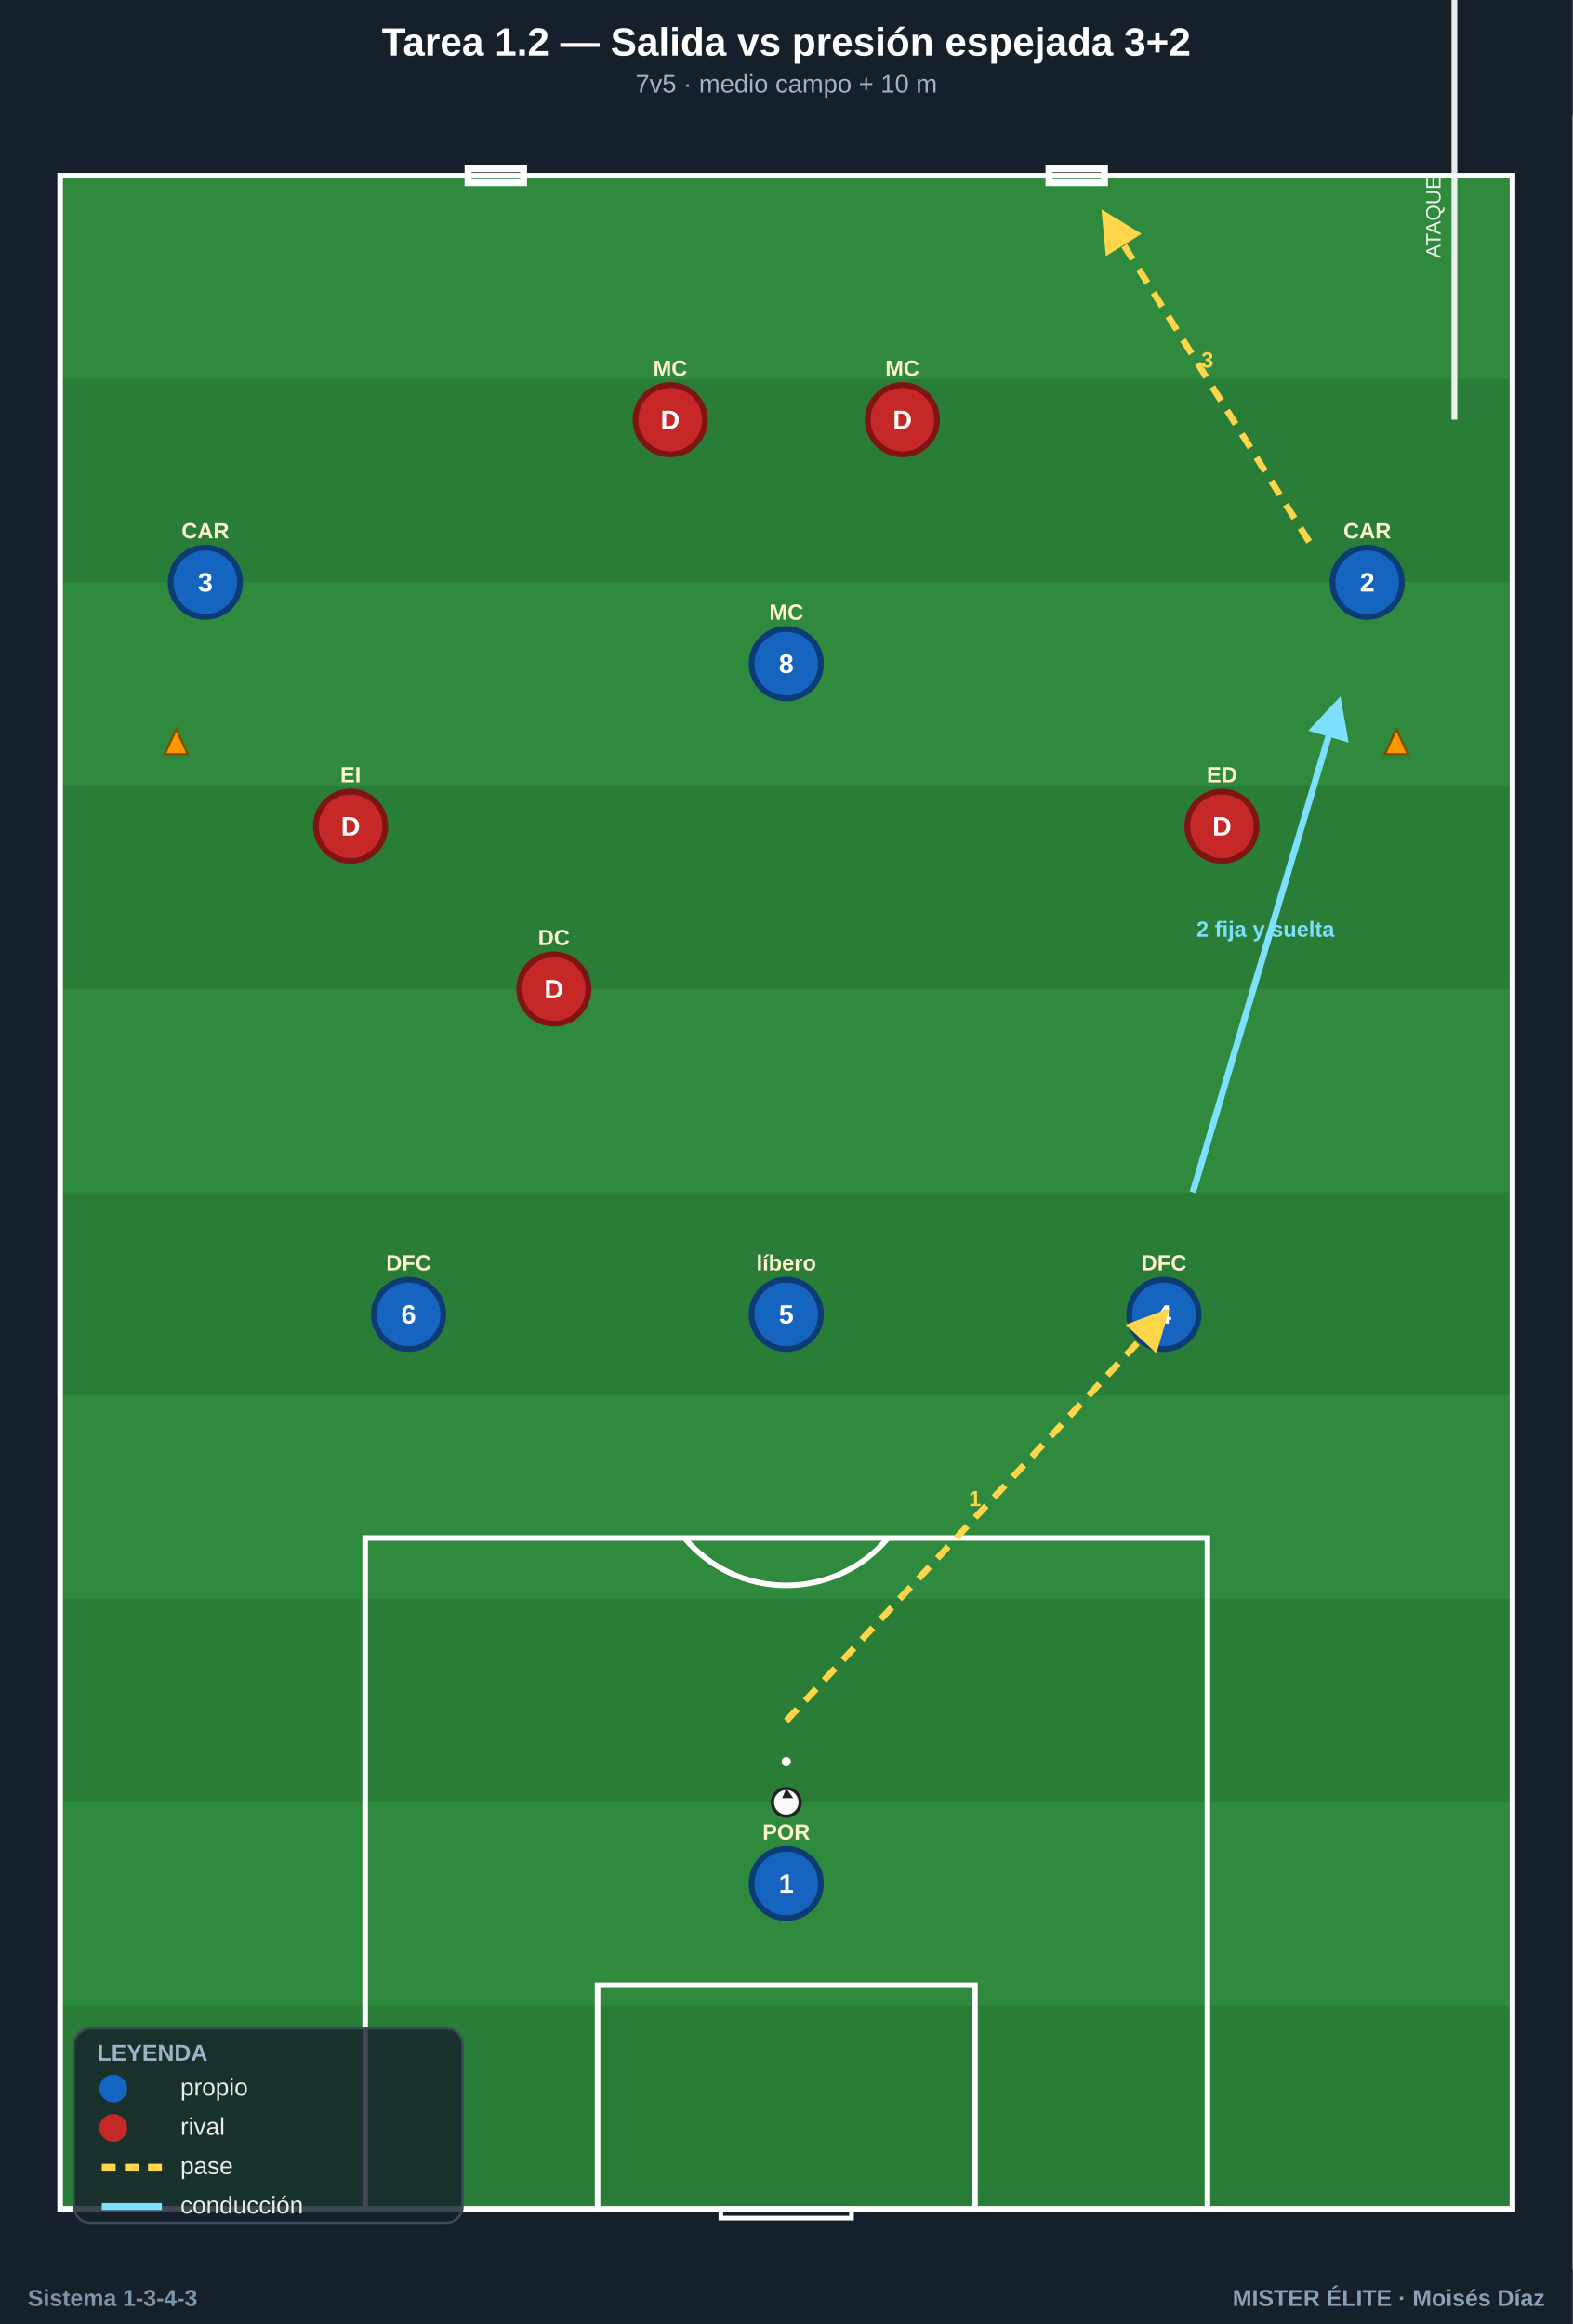
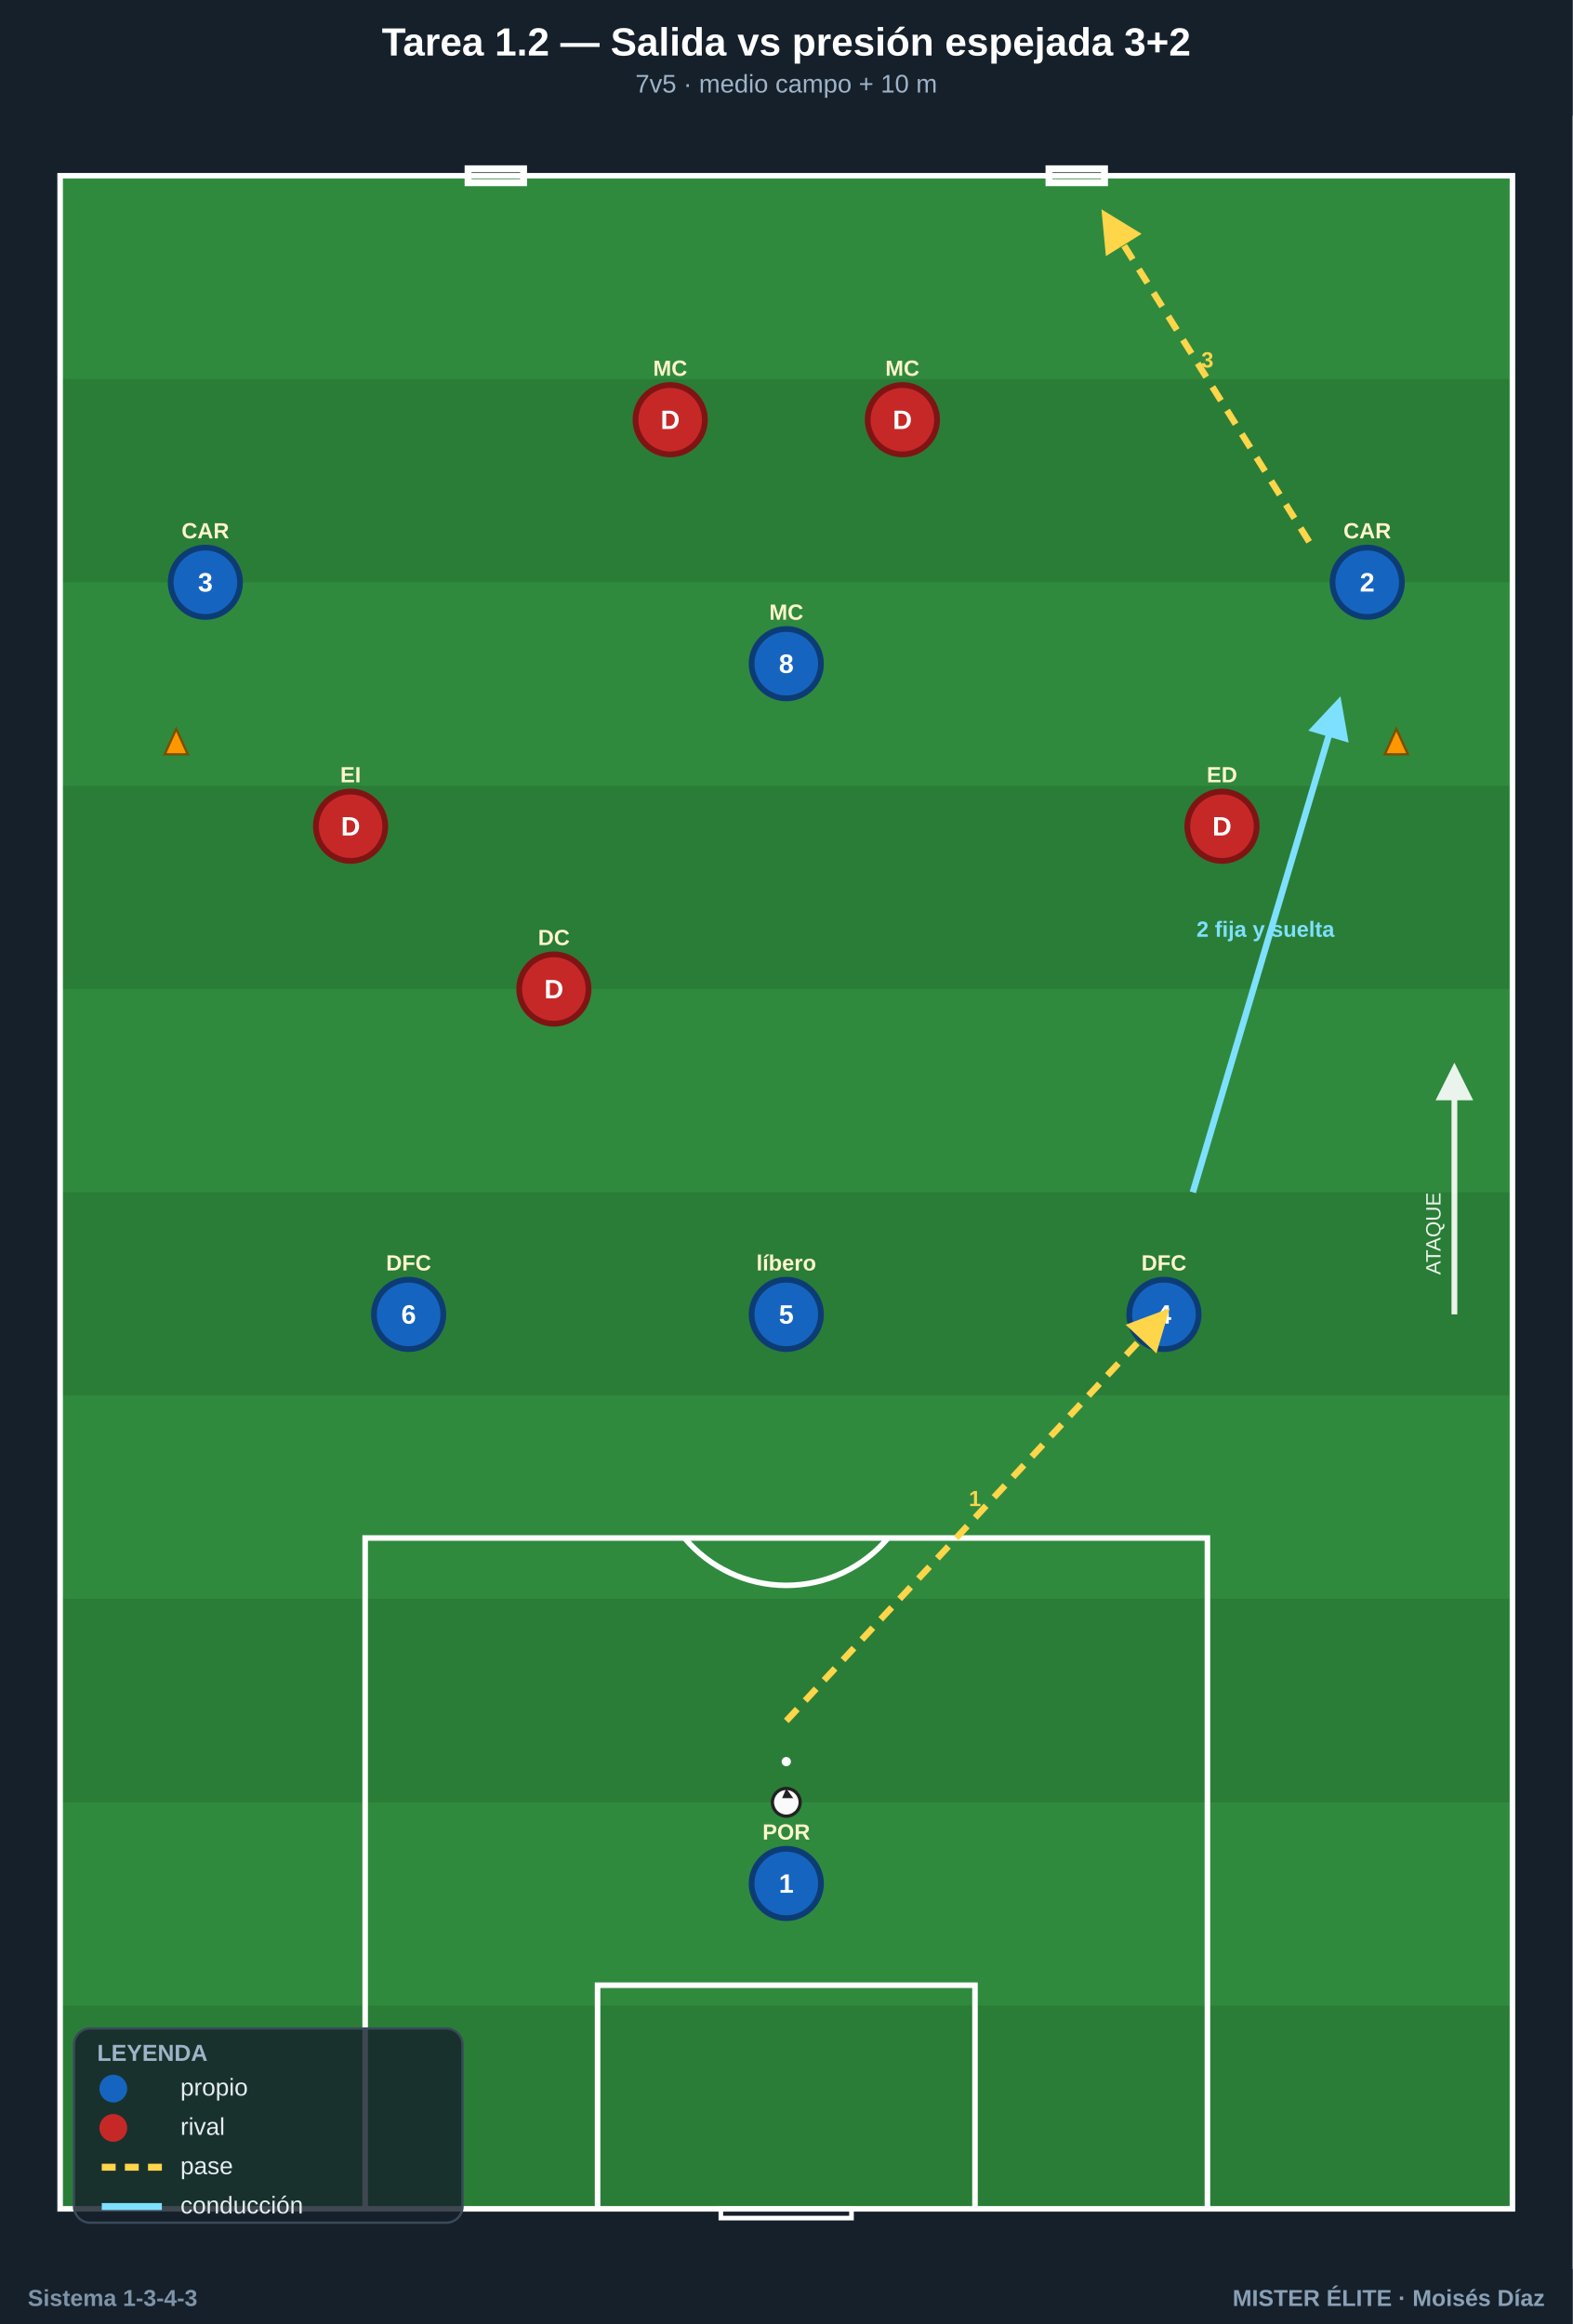
<svg xmlns="http://www.w3.org/2000/svg" viewBox="0 0 680 1005" width="680" height="1005" font-family="Segoe UI,Arial,sans-serif">
  <defs>
    <linearGradient id="sky" x1="0" y1="0" x2="0" y2="1">
      <stop offset="0" stop-color="#2f8a3e" />
      <stop offset="1" stop-color="#2b8139" />
    </linearGradient>
    <marker id="ah_pass" viewBox="0 0 10 10" refX="8" refY="5" markerWidth="6.5" markerHeight="6.5" orient="auto-start-reverse">
      <path d="M0,0 L10,5 L0,10 z" fill="#ffd54a" />
    </marker>
    <marker id="ah_run" viewBox="0 0 10 10" refX="8" refY="5" markerWidth="6.5" markerHeight="6.5" orient="auto-start-reverse">
      <path d="M0,0 L10,5 L0,10 z" fill="#ffffff" />
    </marker>
    <marker id="ah_drive" viewBox="0 0 10 10" refX="8" refY="5" markerWidth="6.5" markerHeight="6.5" orient="auto-start-reverse">
      <path d="M0,0 L10,5 L0,10 z" fill="#7ee0ff" />
    </marker>
    <marker id="ah_white" viewBox="0 0 10 10" refX="8" refY="5" markerWidth="6.5" markerHeight="6.5" orient="auto-start-reverse">
      <path d="M0,0 L10,5 L0,10 z" fill="#ffffff" />
    </marker>
  </defs>
  <rect x="0.0" y="0.0" width="680.0" height="1005.2" fill="#15202b" />
  <rect x="26.0" y="76.0" width="628.0" height="88.4" fill="#2f8a3e" />
  <rect x="26.0" y="163.9" width="628.0" height="88.4" fill="#2a7d36" />
  <rect x="26.0" y="251.8" width="628.0" height="88.4" fill="#2f8a3e" />
  <rect x="26.0" y="339.8" width="628.0" height="88.4" fill="#2a7d36" />
  <rect x="26.0" y="427.7" width="628.0" height="88.4" fill="#2f8a3e" />
  <rect x="26.0" y="515.6" width="628.0" height="88.4" fill="#2a7d36" />
  <rect x="26.0" y="603.5" width="628.0" height="88.4" fill="#2f8a3e" />
  <rect x="26.0" y="691.4" width="628.0" height="88.4" fill="#2a7d36" />
  <rect x="26.0" y="779.4" width="628.0" height="88.4" fill="#2f8a3e" />
  <rect x="26.0" y="867.3" width="628.0" height="88.4" fill="#2a7d36" />
  <rect x="26.0" y="76.0" width="628.0" height="879.2" fill="none" stroke="#ffffff" stroke-width="2.4" />
  <path d="M157.9,955.2 L157.9,665.1 L522.1,665.1 L522.1,955.2" fill="none" stroke="#ffffff" stroke-width="2.4" />
  <path d="M258.4,955.2 L258.4,858.5 L421.6,858.5 L421.6,955.2" fill="none" stroke="#ffffff" stroke-width="2.4" />
  <circle cx="340.0" cy="761.8" r="2.0" fill="#ffffff" />
  <rect x="311.7" y="955.2" width="56.5" height="4" fill="none" stroke="#ffffff" stroke-width="2" />
  <path d="M296.0,665.1 A57.5,57.5 0 0 0 384.0,665.1" fill="none" stroke="#ffffff" stroke-width="2.4" />
  <rect x="0.0" y="0.0" width="680.0" height="50.0" fill="#15202b" />
  <text x="340.0" y="24.0" font-family="Segoe UI,Arial,sans-serif" font-size="17" font-weight="800" fill="#ffffff" text-anchor="middle">Tarea 1.2 — Salida vs presión espejada 3+2</text>
  <text x="340.0" y="40.0" font-family="Segoe UI,Arial,sans-serif" font-size="11" font-weight="500" fill="#9fb3c8" text-anchor="middle">7v5 · medio campo + 10 m</text>
  <rect x="0.0" y="981.2" width="680.0" height="24.0" fill="#15202b" />
  <text x="668.0" y="997.2" font-family="Segoe UI,Arial,sans-serif" font-size="10" font-weight="700" fill="#8aa0b6" text-anchor="end">MISTER ÉLITE · Moisés Díaz</text>
  <text x="12.0" y="997.2" font-family="Segoe UI,Arial,sans-serif" font-size="10" font-weight="600" fill="#7f93a8" text-anchor="start">Sistema 1-3-4-3</text>
  <g opacity="0.9">
-     <line x1="628.9" y1="181.5" x2="628.9" y2="-29.5" stroke="#ffffff" stroke-width="2.5" marker-end="url(#ah_white)" />
-     <text x="622.9" y="76.0" font-family="Segoe UI,Arial" font-size="9" fill="#ffffff" text-anchor="end" transform="rotate(-90 622.9 76.0)">ATAQUE</text>
+     <line x1="628.9" y1="568.4" x2="628.9" y2="462.8" stroke="#ffffff" stroke-width="2.5" marker-end="url(#ah_white)" />
+     <text x="622.9" y="515.6" font-family="Segoe UI,Arial" font-size="9" fill="#ffffff" text-anchor="end" transform="rotate(-90 622.9 515.6)">ATAQUE</text>
  </g>
  <g>
    <circle cx="340.0" cy="814.5" r="15" fill="#1565c0" stroke="#0d3c75" stroke-width="2.5" />
    <text x="340.0" y="818.5" font-family="Segoe UI,Arial" font-size="11.5" font-weight="800" fill="#fff" text-anchor="middle">1</text>
  </g>
  <text x="340.0" y="795.5" font-family="Segoe UI,Arial,sans-serif" font-size="9.5" font-weight="600" fill="#fff5cc" text-anchor="middle">POR</text>
  <g>
    <circle cx="176.7" cy="568.4" r="15" fill="#1565c0" stroke="#0d3c75" stroke-width="2.5" />
    <text x="176.7" y="572.4" font-family="Segoe UI,Arial" font-size="11.5" font-weight="800" fill="#fff" text-anchor="middle">6</text>
  </g>
  <text x="176.7" y="549.4" font-family="Segoe UI,Arial,sans-serif" font-size="9.5" font-weight="600" fill="#fff5cc" text-anchor="middle">DFC</text>
  <g>
    <circle cx="340.0" cy="568.4" r="15" fill="#1565c0" stroke="#0d3c75" stroke-width="2.5" />
    <text x="340.0" y="572.4" font-family="Segoe UI,Arial" font-size="11.5" font-weight="800" fill="#fff" text-anchor="middle">5</text>
  </g>
  <text x="340.0" y="549.4" font-family="Segoe UI,Arial,sans-serif" font-size="9.5" font-weight="600" fill="#fff5cc" text-anchor="middle">líbero</text>
  <g>
    <circle cx="503.3" cy="568.4" r="15" fill="#1565c0" stroke="#0d3c75" stroke-width="2.5" />
    <text x="503.3" y="572.4" font-family="Segoe UI,Arial" font-size="11.5" font-weight="800" fill="#fff" text-anchor="middle">4</text>
  </g>
  <text x="503.3" y="549.4" font-family="Segoe UI,Arial,sans-serif" font-size="9.5" font-weight="600" fill="#fff5cc" text-anchor="middle">DFC</text>
  <path d="M76.2,315.2 l5,11 l-10,0 z" fill="#ff9800" stroke="#7a4f00" stroke-width="1" />
  <path d="M603.8,315.2 l5,11 l-10,0 z" fill="#ff9800" stroke="#7a4f00" stroke-width="1" />
  <g>
    <circle cx="88.8" cy="251.8" r="15" fill="#1565c0" stroke="#0d3c75" stroke-width="2.5" />
    <text x="88.8" y="255.8" font-family="Segoe UI,Arial" font-size="11.5" font-weight="800" fill="#fff" text-anchor="middle">3</text>
  </g>
  <text x="88.8" y="232.8" font-family="Segoe UI,Arial,sans-serif" font-size="9.5" font-weight="600" fill="#fff5cc" text-anchor="middle">CAR</text>
  <g>
    <circle cx="591.2" cy="251.8" r="15" fill="#1565c0" stroke="#0d3c75" stroke-width="2.5" />
    <text x="591.2" y="255.8" font-family="Segoe UI,Arial" font-size="11.5" font-weight="800" fill="#fff" text-anchor="middle">2</text>
  </g>
  <text x="591.2" y="232.8" font-family="Segoe UI,Arial,sans-serif" font-size="9.5" font-weight="600" fill="#fff5cc" text-anchor="middle">CAR</text>
  <g>
    <circle cx="340.0" cy="287.0" r="15" fill="#1565c0" stroke="#0d3c75" stroke-width="2.5" />
    <text x="340.0" y="291.0" font-family="Segoe UI,Arial" font-size="11.5" font-weight="800" fill="#fff" text-anchor="middle">8</text>
  </g>
  <text x="340.0" y="268.0" font-family="Segoe UI,Arial,sans-serif" font-size="9.5" font-weight="600" fill="#fff5cc" text-anchor="middle">MC</text>
  <g>
    <circle cx="239.5" cy="427.7" r="15" fill="#c62828" stroke="#7f1414" stroke-width="2.5" />
    <text x="239.5" y="431.7" font-family="Segoe UI,Arial" font-size="11.5" font-weight="800" fill="#fff" text-anchor="middle">D</text>
  </g>
  <text x="239.5" y="408.7" font-family="Segoe UI,Arial,sans-serif" font-size="9.5" font-weight="600" fill="#fff5cc" text-anchor="middle">DC</text>
  <g>
    <circle cx="151.6" cy="357.3" r="15" fill="#c62828" stroke="#7f1414" stroke-width="2.5" />
    <text x="151.6" y="361.3" font-family="Segoe UI,Arial" font-size="11.5" font-weight="800" fill="#fff" text-anchor="middle">D</text>
  </g>
  <text x="151.6" y="338.3" font-family="Segoe UI,Arial,sans-serif" font-size="9.5" font-weight="600" fill="#fff5cc" text-anchor="middle">EI</text>
  <g>
    <circle cx="528.4" cy="357.3" r="15" fill="#c62828" stroke="#7f1414" stroke-width="2.5" />
    <text x="528.4" y="361.3" font-family="Segoe UI,Arial" font-size="11.5" font-weight="800" fill="#fff" text-anchor="middle">D</text>
  </g>
  <text x="528.4" y="338.3" font-family="Segoe UI,Arial,sans-serif" font-size="9.5" font-weight="600" fill="#fff5cc" text-anchor="middle">ED</text>
  <g>
    <circle cx="289.8" cy="181.5" r="15" fill="#c62828" stroke="#7f1414" stroke-width="2.5" />
    <text x="289.8" y="185.5" font-family="Segoe UI,Arial" font-size="11.5" font-weight="800" fill="#fff" text-anchor="middle">D</text>
  </g>
  <text x="289.8" y="162.5" font-family="Segoe UI,Arial,sans-serif" font-size="9.5" font-weight="600" fill="#fff5cc" text-anchor="middle">MC</text>
  <g>
    <circle cx="390.2" cy="181.5" r="15" fill="#c62828" stroke="#7f1414" stroke-width="2.5" />
    <text x="390.2" y="185.5" font-family="Segoe UI,Arial" font-size="11.5" font-weight="800" fill="#fff" text-anchor="middle">D</text>
  </g>
  <text x="390.2" y="162.5" font-family="Segoe UI,Arial,sans-serif" font-size="9.5" font-weight="600" fill="#fff5cc" text-anchor="middle">MC</text>
  <rect x="202.4" y="73.0" width="24" height="6" fill="none" stroke="#fff" stroke-width="3" />
  <rect x="453.6" y="73.0" width="24" height="6" fill="none" stroke="#fff" stroke-width="3" />
  <circle cx="340.0" cy="779.4" r="6.0" fill="#fafafa" stroke="#222" stroke-width="1.4" />
  <path d="M340.0,773.4 l3.0,4.2 l-4.8,0 z" fill="#222" />
  <line x1="340.0" y1="744.2" x2="503.3" y2="568.4" stroke="#ffd54a" stroke-width="2.8" stroke-dasharray="7 5" marker-end="url(#ah_pass)" />
  <text x="421.6" y="651.3" font-family="Segoe UI,Arial,sans-serif" font-size="9.5" font-weight="700" fill="#ffd54a" text-anchor="middle">1</text>
  <line x1="515.8" y1="515.6" x2="578.6" y2="304.6" stroke="#7ee0ff" stroke-width="2.8" marker-end="url(#ah_drive)" />
  <text x="547.2" y="405.1" font-family="Segoe UI,Arial,sans-serif" font-size="9.5" font-weight="700" fill="#7ee0ff" text-anchor="middle">2 fija y suelta</text>
  <line x1="566.1" y1="234.3" x2="478.2" y2="93.6" stroke="#ffd54a" stroke-width="2.8" stroke-dasharray="7 5" marker-end="url(#ah_pass)" />
  <text x="522.1" y="158.9" font-family="Segoe UI,Arial,sans-serif" font-size="9.5" font-weight="700" fill="#ffd54a" text-anchor="middle">3</text>
  <g>
    <rect x="32" y="877.2" width="168" height="84" rx="7" fill="#15202b" fill-opacity="0.82" stroke="#3a4a5a" stroke-width="1" />
    <text x="42" y="891.2" font-family="Segoe UI,Arial" font-size="10" font-weight="800" fill="#9fb3c8">LEYENDA</text>
    <circle cx="49" cy="903.2" r="6" fill="#1565c0" />
    <text x="78" y="906.2" font-family="Segoe UI,Arial" font-size="10.5" fill="#e6edf3">propio</text>
    <circle cx="49" cy="920.2" r="6" fill="#c62828" />
    <text x="78" y="923.2" font-family="Segoe UI,Arial" font-size="10.5" fill="#e6edf3">rival</text>
    <line x1="44" y1="937.2" x2="70" y2="937.2" stroke="#ffd54a" stroke-width="3" stroke-dasharray="6 4" />
    <text x="78" y="940.2" font-family="Segoe UI,Arial" font-size="10.5" fill="#e6edf3">pase</text>
    <line x1="44" y1="954.2" x2="70" y2="954.2" stroke="#7ee0ff" stroke-width="3" />
    <text x="78" y="957.2" font-family="Segoe UI,Arial" font-size="10.5" fill="#e6edf3">conducción</text>
  </g>
</svg>
